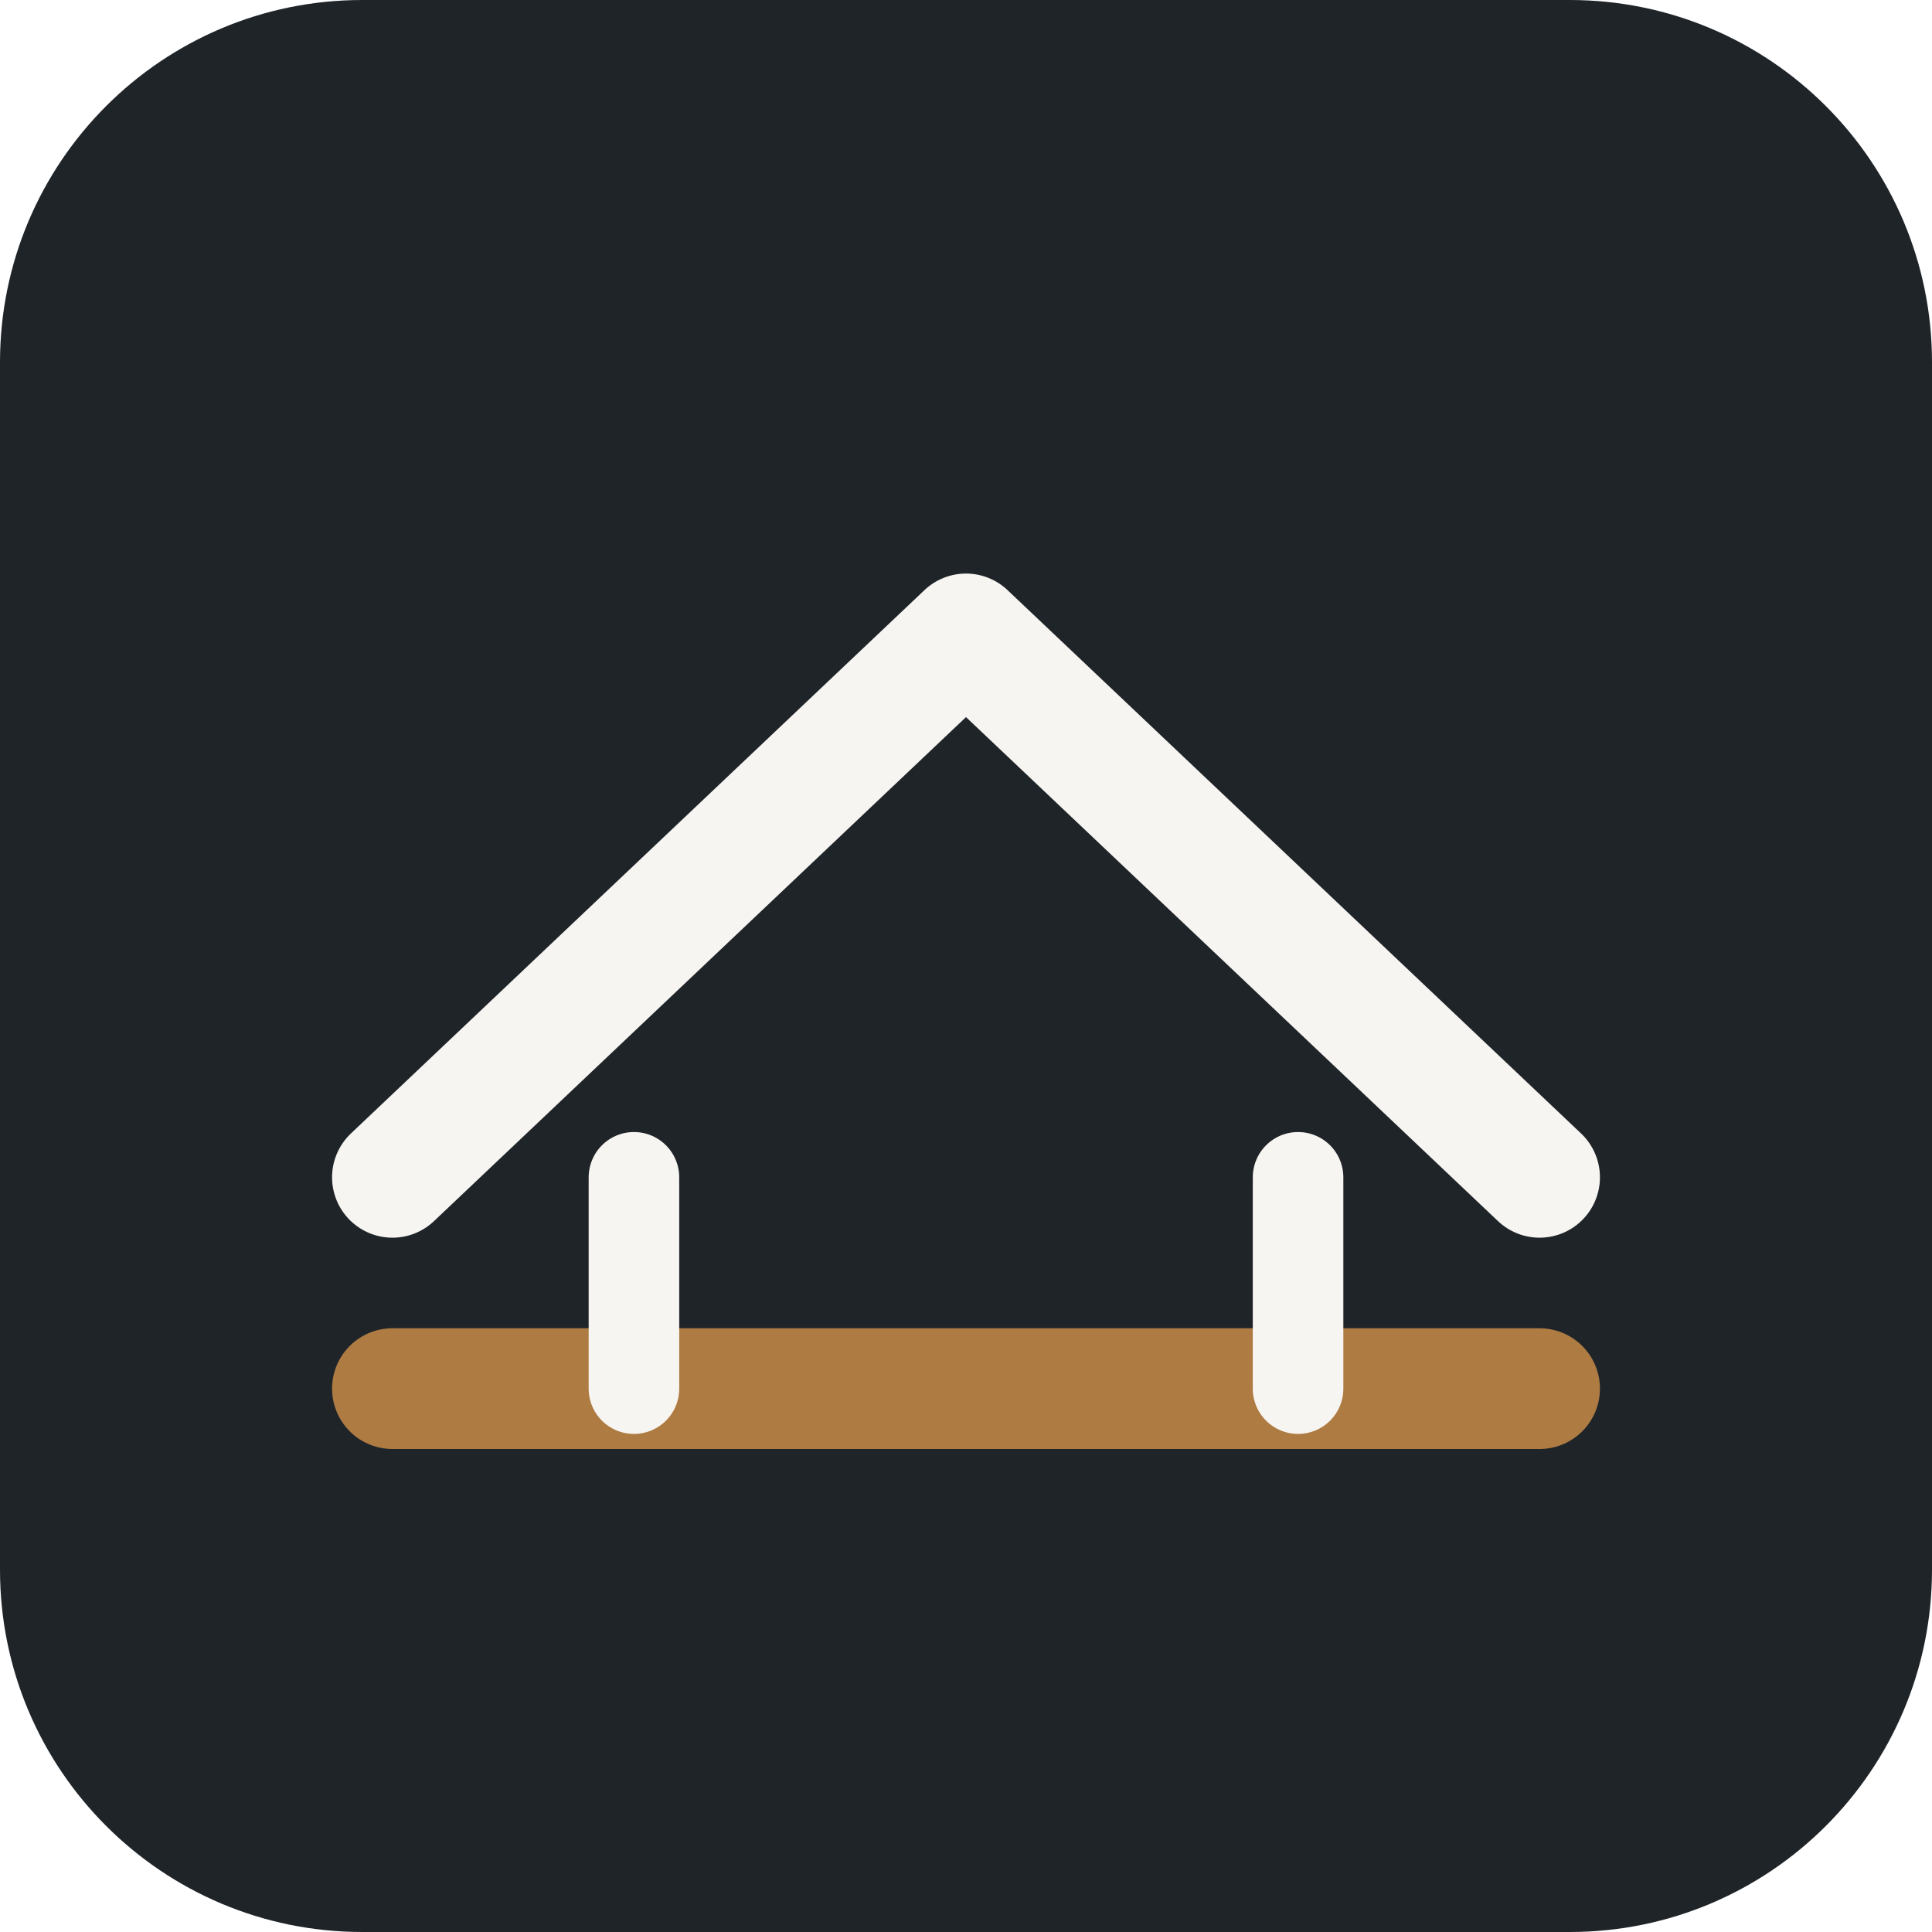
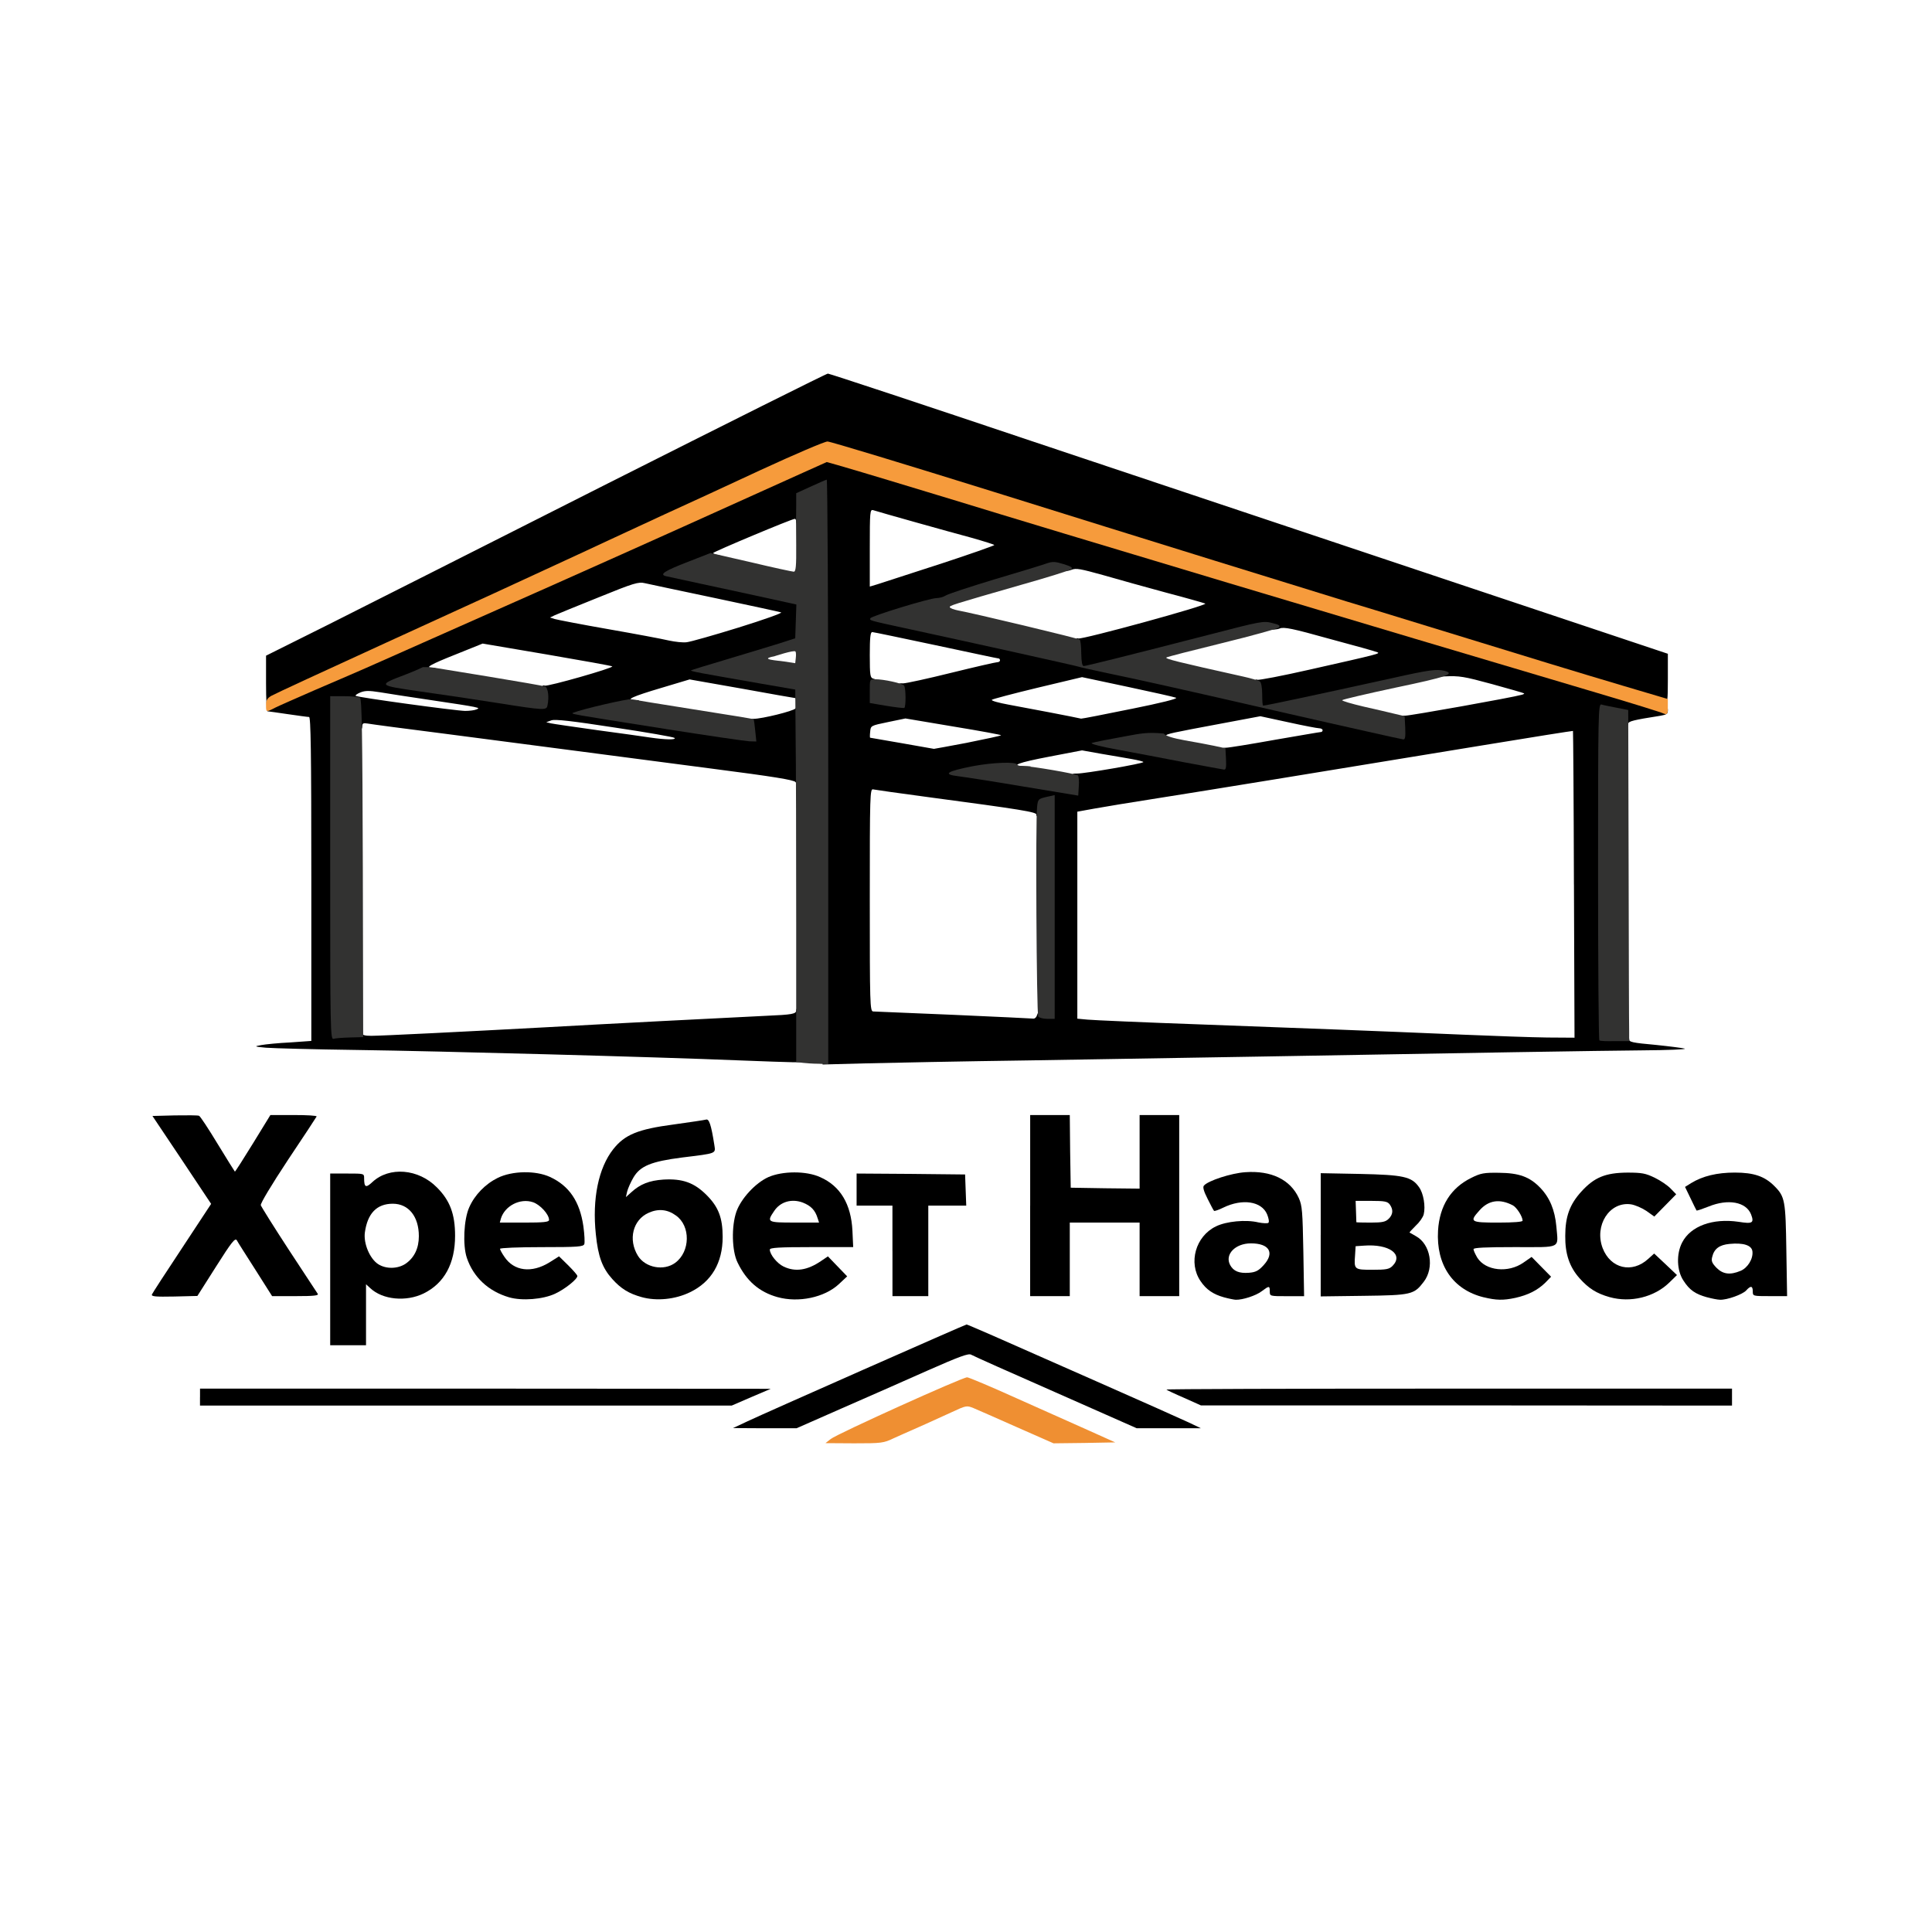
<svg xmlns="http://www.w3.org/2000/svg" width="64" height="64" viewBox="0 0 64 64" fill="none">
-   <rect width="64" height="64" rx="12" fill="#1F2429" />
-   <path d="M13 39L32 21L51 39" stroke="#F7F5F1" stroke-width="4" stroke-linecap="round" stroke-linejoin="round" />
-   <path d="M13 46H51" stroke="#AE7B43" stroke-width="4" stroke-linecap="round" />
-   <path d="M21 46V39M43 46V39" stroke="#F7F5F1" stroke-width="3" stroke-linecap="round" />
+   <path d="M24.751 47.087C25.357 46.8 31.982 43.875 32.019 43.875C32.038 43.875 32.426 44.044 32.888 44.244C33.344 44.444 34.901 45.132 36.344 45.769C37.788 46.406 39.15 47.013 39.375 47.119L39.782 47.313H38.719H37.656L34.969 46.125C33.488 45.475 32.231 44.913 32.169 44.875C32.082 44.825 31.775 44.938 30.7 45.413C29.956 45.744 28.682 46.306 27.863 46.663L26.387 47.313H25.331L24.281 47.307L24.75 47.088L24.751 47.087Z" fill="black" />
+   <path d="M6.626 46.281V46H16.082L25.532 46.006L24.888 46.281L24.238 46.562H15.431H6.625V46.281H6.626Z" fill="black" />
+   <path d="M39.225 46.306C38.919 46.175 38.657 46.05 38.638 46.031C38.619 46.012 42.825 46 47.988 46H57.375V46.281V46.562L48.582 46.556H39.782L39.225 46.306Z" fill="black" />
+   <path d="M10.938 41.718V38.875H11.5C12.056 38.875 12.062 38.875 12.062 39.025C12.062 39.337 12.118 39.362 12.337 39.156C12.894 38.638 13.862 38.712 14.475 39.337C14.906 39.768 15.075 40.219 15.075 40.937C15.075 41.856 14.719 42.512 14.031 42.849C13.45 43.131 12.675 43.056 12.269 42.675L12.125 42.543V43.55V44.562H11.532H10.938V41.718H10.938ZM13.437 41.862C13.725 41.662 13.875 41.35 13.875 40.95C13.875 40.3 13.537 39.875 13.012 39.875C12.481 39.875 12.175 40.194 12.087 40.825C12.037 41.194 12.25 41.694 12.525 41.875C12.787 42.044 13.175 42.037 13.437 41.862Z" fill="black" />
+   <path d="M16.863 42.975C16.181 42.775 15.681 42.313 15.463 41.663C15.325 41.25 15.363 40.394 15.544 39.994C15.725 39.581 16.081 39.219 16.488 39.019C16.969 38.782 17.744 38.769 18.219 38.988C18.856 39.282 19.206 39.8 19.325 40.619C19.363 40.894 19.375 41.157 19.356 41.213C19.319 41.3 19.144 41.313 17.938 41.313C17.181 41.313 16.563 41.338 16.563 41.369C16.563 41.394 16.625 41.513 16.707 41.631C17.026 42.112 17.613 42.181 18.2 41.819L18.519 41.618L18.826 41.919C18.988 42.081 19.126 42.237 19.126 42.269C19.126 42.375 18.713 42.706 18.388 42.856C17.988 43.043 17.294 43.1 16.863 42.975L16.863 42.975ZM18.188 40.413C18.188 40.226 17.894 39.907 17.656 39.825C17.231 39.682 16.725 39.944 16.594 40.363L16.557 40.5H17.369C18.013 40.5 18.188 40.481 18.188 40.413Z" fill="black" />
+   <path d="M21.257 42.969C20.831 42.85 20.575 42.694 20.282 42.369C19.951 42 19.813 41.625 19.738 40.888C19.613 39.713 19.826 38.688 20.314 38.069C20.695 37.588 21.126 37.407 22.314 37.25C22.845 37.175 23.326 37.106 23.388 37.088C23.488 37.057 23.557 37.25 23.663 37.926C23.707 38.22 23.757 38.201 22.595 38.344C21.57 38.475 21.207 38.625 20.983 39.007C20.895 39.157 20.801 39.369 20.776 39.469L20.733 39.656L20.914 39.494C21.208 39.225 21.507 39.107 21.976 39.075C22.608 39.038 22.995 39.175 23.407 39.588C23.801 39.982 23.939 40.344 23.939 40.976C23.939 41.832 23.57 42.463 22.857 42.807C22.37 43.044 21.757 43.107 21.257 42.969H21.257ZM22.369 41.831C22.869 41.462 22.882 40.607 22.388 40.263C22.113 40.062 21.807 40.031 21.488 40.175C20.963 40.407 20.801 41.063 21.132 41.6C21.376 41.994 21.988 42.113 22.37 41.831H22.369Z" fill="black" />
+   <path d="M25.756 42.969C25.15 42.8 24.725 42.431 24.431 41.819C24.244 41.438 24.225 40.625 24.394 40.138C24.55 39.7 25.025 39.188 25.451 38.994C25.919 38.788 26.707 38.782 27.169 38.994C27.838 39.288 28.194 39.888 28.238 40.769L28.263 41.312H26.882C25.82 41.312 25.501 41.331 25.501 41.394C25.501 41.556 25.745 41.856 25.957 41.956C26.345 42.143 26.745 42.081 27.195 41.775L27.426 41.619L27.745 41.95L28.064 42.281L27.783 42.544C27.308 42.981 26.452 43.162 25.758 42.969H25.756ZM27.087 40.362C27.006 40.087 26.862 39.944 26.594 39.837C26.225 39.7 25.85 39.806 25.644 40.118C25.394 40.487 25.413 40.499 26.319 40.499H27.132L27.088 40.362H27.087Z" fill="black" />
+   <path d="M40.544 42.975C40.188 42.875 39.957 42.719 39.769 42.437C39.356 41.831 39.606 40.95 40.281 40.625C40.625 40.456 41.275 40.394 41.687 40.494C41.843 40.525 41.993 40.531 42.018 40.506C42.05 40.475 42.025 40.35 41.974 40.225C41.793 39.794 41.156 39.694 40.519 40.006C40.368 40.081 40.231 40.125 40.218 40.112C40.2 40.1 40.106 39.918 40.006 39.718C39.875 39.462 39.837 39.324 39.881 39.275C40.018 39.112 40.787 38.862 41.25 38.831C42.112 38.769 42.744 39.075 43.025 39.688C43.137 39.938 43.15 40.131 43.175 41.456L43.2 42.938H42.631C42.069 42.938 42.063 42.938 42.063 42.781C42.063 42.587 42.044 42.587 41.794 42.775C41.607 42.919 41.163 43.063 40.938 43.056C40.888 43.056 40.706 43.019 40.544 42.975L40.544 42.975ZM41.863 41.906C42.232 41.5 42.05 41.188 41.438 41.188C40.919 41.188 40.563 41.556 40.75 41.906C40.862 42.112 41.05 42.187 41.375 42.162C41.6 42.144 41.694 42.093 41.863 41.906Z" fill="black" />
+   <path d="M49.15 42.975C48.132 42.725 47.569 41.906 47.637 40.763C47.687 39.944 48.063 39.35 48.737 39.019C49.05 38.862 49.162 38.843 49.656 38.85C50.318 38.856 50.669 38.981 51.019 39.343C51.338 39.674 51.506 40.081 51.556 40.624C51.618 41.38 51.756 41.312 50.181 41.312C49.206 41.312 48.812 41.331 48.812 41.38C48.812 41.424 48.868 41.543 48.937 41.662C49.212 42.099 49.962 42.18 50.468 41.824L50.737 41.637L51.062 41.968L51.382 42.293L51.188 42.493C50.931 42.743 50.619 42.899 50.2 42.993C49.794 43.081 49.562 43.074 49.15 42.974V42.975ZM50.438 40.437C50.438 40.3 50.244 40 50.119 39.931C49.681 39.7 49.306 39.756 49.006 40.1C48.669 40.475 48.706 40.5 49.625 40.5C50.15 40.5 50.437 40.475 50.437 40.438L50.438 40.437Z" fill="black" />
+   <path d="M53.319 42.969C52.882 42.844 52.626 42.682 52.319 42.338C51.988 41.963 51.844 41.531 51.851 40.938C51.851 40.3 52.001 39.894 52.382 39.475C52.813 39 53.182 38.85 53.907 38.844C54.395 38.844 54.513 38.869 54.813 39.013C55.007 39.107 55.245 39.269 55.345 39.375L55.526 39.562L55.164 39.931L54.801 40.3L54.539 40.113C54.389 40.013 54.158 39.913 54.02 39.894C53.314 39.8 52.808 40.594 53.089 41.344C53.351 42.025 54.064 42.194 54.602 41.7L54.796 41.525L55.177 41.882L55.552 42.238L55.296 42.488C54.802 42.969 54.015 43.163 53.321 42.969H53.319Z" fill="black" />
+   <path d="M56.55 42.975C56.163 42.868 55.969 42.737 55.769 42.425C55.544 42.093 55.525 41.537 55.725 41.156C56.007 40.612 56.738 40.349 57.594 40.474C58.057 40.549 58.113 40.512 58.007 40.23C57.844 39.812 57.244 39.705 56.6 39.968C56.394 40.049 56.213 40.112 56.2 40.099C56.188 40.08 56.1 39.905 56 39.693L55.819 39.318L56.019 39.193C56.407 38.956 56.882 38.843 57.469 38.843C58.1 38.843 58.457 38.968 58.775 39.286C59.132 39.642 59.15 39.768 59.175 41.424L59.2 42.936H58.632C58.069 42.936 58.063 42.936 58.063 42.78C58.063 42.593 57.994 42.58 57.844 42.749C57.725 42.88 57.201 43.068 56.976 43.055C56.901 43.055 56.713 43.018 56.55 42.974V42.975ZM57.657 42.1C57.894 42 58.082 41.7 58.051 41.45C58.026 41.25 57.751 41.162 57.295 41.206C56.957 41.237 56.782 41.368 56.719 41.637C56.682 41.774 56.713 41.843 56.863 41.999C57.076 42.212 57.313 42.243 57.657 42.099V42.1Z" fill="black" />
+   <path d="M5.032 42.881C5.05 42.837 5.5 42.143 6.031 41.343L6.994 39.88L6.025 38.424L5.05 36.968L5.788 36.949C6.194 36.943 6.556 36.943 6.594 36.962C6.631 36.974 6.907 37.393 7.213 37.899C7.519 38.399 7.775 38.812 7.781 38.812C7.794 38.812 8.063 38.393 8.382 37.874L8.957 36.937H9.738C10.163 36.937 10.501 36.955 10.488 36.986C10.476 37.011 10.051 37.662 9.539 38.424C8.982 39.268 8.626 39.862 8.639 39.924C8.658 39.98 9.076 40.649 9.57 41.405C10.07 42.162 10.495 42.818 10.527 42.861C10.558 42.917 10.402 42.936 9.795 42.936H9.014L8.464 42.068C8.158 41.587 7.876 41.149 7.845 41.086C7.789 40.999 7.676 41.136 7.158 41.955L6.539 42.93L5.771 42.949C5.145 42.961 5.008 42.949 5.033 42.88L5.032 42.881Z" fill="black" />
+   <path d="M29.563 41.438V39.938H28.97H28.376V39.406V38.875L30.176 38.887L31.97 38.906L31.989 39.425L32.008 39.937H31.376H30.751V41.437V42.937H30.158H29.564V41.437L29.563 41.438Z" fill="black" />
+   <path d="M34.126 39.938V36.938H34.782H35.438L35.45 38.144L35.469 39.344L36.613 39.363L37.751 39.375V38.156V36.938H38.407H39.063V39.937V42.937H38.407H37.751V41.719V40.5H36.594H35.438V41.719V42.937H34.781H34.125V39.937L34.126 39.938Z" fill="black" />
+   <path d="M43.751 40.907V38.863L45.05 38.888C46.488 38.919 46.763 38.976 47.007 39.326C47.157 39.532 47.226 39.963 47.163 40.225C47.138 40.325 47.019 40.494 46.894 40.607C46.775 40.726 46.681 40.826 46.694 40.832C46.706 40.838 46.806 40.888 46.906 40.951C47.387 41.213 47.525 41.994 47.162 42.463C46.843 42.882 46.756 42.907 45.175 42.926L43.75 42.945V40.907L43.751 40.907ZM46.126 41.938C46.507 41.557 46.02 41.201 45.188 41.263L44.907 41.282L44.888 41.582C44.851 42.057 44.863 42.063 45.469 42.063C45.92 42.063 46.02 42.044 46.126 41.938ZM46.001 40.376C46.151 40.225 46.157 40.069 46.038 39.9C45.963 39.8 45.869 39.781 45.425 39.781H44.907L44.919 40.125C44.925 40.313 44.931 40.475 44.931 40.488C44.938 40.494 45.15 40.5 45.407 40.5C45.794 40.5 45.9 40.475 46 40.375L46.001 40.376Z" fill="black" />
+   <path d="M27.25 25.75C27.25 18.163 27.232 16.244 27.175 16.269C27.132 16.288 26.975 16.344 26.831 16.406L26.569 16.512L26.55 16.925C26.538 17.181 26.5 17.343 26.456 17.362C26.413 17.375 26.375 17.343 26.375 17.287C26.375 17.231 26.356 17.187 26.331 17.187C26.231 17.187 23.625 18.281 23.625 18.319C23.625 18.344 23.7 18.375 23.8 18.388C23.931 18.4 23.806 18.469 23.256 18.682C22.862 18.838 22.569 18.969 22.6 18.976C22.631 18.982 23.538 19.182 24.612 19.413L26.569 19.838L26.55 20.588L26.531 21.332L25.968 21.513C25.662 21.613 25.044 21.8 24.593 21.938C24.15 22.069 23.812 22.182 23.843 22.188C23.881 22.188 24.5 22.301 25.218 22.426L26.531 22.657V22.963C26.531 23.157 26.5 23.282 26.456 23.3C26.412 23.313 26.375 23.282 26.375 23.225C26.375 23.169 26.362 23.125 26.344 23.125C26.331 23.125 25.537 22.988 24.581 22.813L22.844 22.507L21.906 22.788C20.957 23.069 20.694 23.188 21.032 23.188C21.319 23.188 21.151 23.269 20.519 23.444L19.919 23.601L21.288 23.813C22.038 23.925 23.138 24.094 23.719 24.188L24.782 24.35L24.801 24.081C24.82 23.85 24.838 23.812 24.963 23.812C25.244 23.812 26.282 23.556 26.351 23.468C26.538 23.224 26.563 23.374 26.563 24.687C26.563 26 26.538 26.156 26.351 25.906C26.301 25.837 25.619 25.725 23.626 25.468C22.163 25.274 20.126 25.012 19.095 24.875C18.063 24.738 16.126 24.488 14.782 24.312C13.445 24.143 12.27 23.987 12.176 23.968C12.032 23.943 12.001 23.962 12.001 24.062C12.001 24.143 11.97 24.175 11.907 24.15C11.838 24.119 11.813 24.006 11.813 23.681V23.25H11.469H11.125V28.725V34.206L11.562 34.169C11.919 34.138 12 34.15 12 34.225C12 34.288 12.081 34.313 12.3 34.313C12.625 34.313 15.394 34.175 18.062 34.031C19.819 33.931 24.081 33.712 25.375 33.65C26.25 33.613 26.375 33.588 26.375 33.469C26.375 33.419 26.419 33.375 26.469 33.375C26.55 33.375 26.562 33.519 26.562 34.281V35.188H26.268C26.1 35.188 25.294 35.157 24.468 35.126C21.75 35.013 14.518 34.819 11.844 34.782C10.4 34.763 9.038 34.725 8.812 34.707C8.412 34.669 8.412 34.663 8.656 34.619C8.794 34.594 9.225 34.55 9.613 34.532L10.313 34.482V29.12C10.313 24.863 10.294 23.751 10.238 23.751C10.194 23.751 9.876 23.707 9.532 23.657C9.188 23.607 8.888 23.563 8.863 23.563C8.832 23.563 8.813 23.151 8.813 22.638V21.72L10.894 20.682C12.032 20.107 16.201 18.007 20.15 16.007C24.107 14.013 27.375 12.376 27.425 12.376C27.475 12.376 30.538 13.389 34.237 14.632C37.944 15.87 44.181 17.957 48.106 19.27L55.25 21.657V22.482C55.25 23.214 55.237 23.307 55.144 23.332C55.037 23.357 55.037 23.363 55.144 23.369C55.212 23.375 55.25 23.425 55.25 23.526C55.25 23.651 55.212 23.675 54.987 23.713C54.113 23.85 53.938 23.894 53.938 23.975C53.938 24.025 53.894 24.062 53.844 24.062C53.781 24.062 53.75 24 53.75 23.881C53.75 23.719 53.725 23.7 53.437 23.644L53.125 23.582L53.137 28.932L53.156 34.282L53.581 34.301C53.938 34.313 53.921 34.301 53.972 34.424C53.953 34.518 54.081 34.545 54.844 34.613C55.325 34.663 55.763 34.719 55.813 34.738C55.863 34.763 55.244 34.788 54.438 34.794C53.013 34.807 48.675 34.876 41.688 35.001C39.813 35.032 36.425 35.088 34.156 35.126C31.888 35.157 29.406 35.207 28.644 35.226L27.25 35.263V25.75H27.25ZM52.138 29.3C52.132 26.506 52.113 24.219 52.107 24.213C52.101 24.207 50.757 24.419 49.126 24.688C43.494 25.613 39.963 26.188 38.376 26.438C37.501 26.575 36.539 26.732 36.239 26.788L35.688 26.888V30.313V33.745L36.02 33.776C36.195 33.794 37.92 33.87 39.845 33.938C43.532 34.075 45.401 34.144 48.47 34.275C49.502 34.319 50.751 34.363 51.252 34.369L52.158 34.375L52.139 29.3H52.138ZM34.357 33.619C34.388 33.513 34.426 33.494 34.569 33.525L34.75 33.562V30.093C34.75 27.049 34.738 26.624 34.656 26.624C34.594 26.624 34.562 26.693 34.562 26.843C34.562 27.018 34.538 27.062 34.438 27.062C34.369 27.062 34.319 27.025 34.331 26.987C34.344 26.9 33.844 26.818 30.75 26.406C29.806 26.281 28.981 26.162 28.925 26.15C28.819 26.119 28.813 26.325 28.813 29.806C28.813 33.281 28.819 33.499 28.925 33.506C28.981 33.506 30.188 33.562 31.594 33.618C33.006 33.681 34.194 33.737 34.237 33.743C34.287 33.743 34.337 33.694 34.356 33.618L34.357 33.619ZM35.532 25.875C35.488 25.631 35.494 25.625 35.669 25.625C35.919 25.631 37.875 25.294 37.875 25.244C37.875 25.225 37.7 25.182 37.488 25.144C37.269 25.107 36.813 25.025 36.469 24.969L35.844 24.857L34.769 25.063C33.719 25.263 33.444 25.369 33.926 25.382L34.157 25.388L33.876 25.45C33.719 25.481 33.469 25.494 33.313 25.475C33.157 25.463 32.895 25.481 32.72 25.519C32.413 25.581 32.426 25.588 33.938 25.85C34.782 25.994 35.494 26.113 35.519 26.119C35.551 26.119 35.557 26.013 35.532 25.875ZM40.438 25.013C40.438 24.794 40.45 24.769 40.613 24.769C40.707 24.769 41.438 24.65 42.238 24.506C43.038 24.369 43.719 24.25 43.751 24.25C43.788 24.25 43.813 24.225 43.813 24.188C43.813 24.157 43.763 24.126 43.707 24.126C43.645 24.126 43.182 24.038 42.675 23.926L41.751 23.726L40.488 23.963C38.782 24.282 38.626 24.313 38.626 24.375C38.626 24.406 38.701 24.444 38.801 24.456C38.895 24.475 38.745 24.481 38.469 24.481C38.194 24.475 37.801 24.512 37.595 24.562L37.219 24.65L37.532 24.706C37.707 24.737 38.407 24.868 39.095 25C39.782 25.131 40.363 25.244 40.395 25.244C40.419 25.25 40.438 25.144 40.438 25.013H40.438ZM32.057 24.6C32.65 24.481 33.15 24.375 33.163 24.356C33.175 24.344 32.469 24.212 31.594 24.069L29.994 23.8L29.419 23.919C28.844 24.038 28.844 24.038 28.826 24.238C28.813 24.35 28.813 24.438 28.826 24.438C28.869 24.444 30.913 24.8 30.938 24.807C30.957 24.807 31.456 24.713 32.057 24.601V24.6ZM22.344 24.444C22.307 24.413 21.413 24.257 20.357 24.1C18.938 23.881 18.388 23.819 18.263 23.863L18.095 23.925L18.251 23.962C18.338 23.981 19.026 24.081 19.782 24.187C20.538 24.287 21.326 24.4 21.532 24.431C22.044 24.506 22.413 24.512 22.344 24.444V24.444ZM46.55 23.707C46.701 23.713 50.126 23.1 50.394 23.019C50.456 23.007 50.5 22.982 50.488 22.969C50.476 22.957 50.001 22.819 49.431 22.663C48.488 22.407 48.35 22.382 47.838 22.407C47.494 22.419 46.844 22.526 46.157 22.682C44.156 23.132 43.013 23.375 42.894 23.382C42.625 23.388 43.1 23.519 44.688 23.869L46.344 24.232L46.363 23.97C46.382 23.732 46.394 23.707 46.55 23.707V23.707ZM37.457 23.488C38.475 23.282 39.032 23.144 38.957 23.113C38.895 23.088 38.169 22.925 37.344 22.75L35.844 22.431L34.376 22.781C33.569 22.975 32.882 23.157 32.857 23.181C32.826 23.213 33.082 23.282 33.419 23.344C33.907 23.431 35.669 23.769 35.813 23.806C35.832 23.812 36.569 23.669 37.457 23.487V23.488ZM15.782 23.5C15.932 23.444 15.932 23.438 14.251 23.188C13.582 23.088 12.832 22.975 12.582 22.931C12.226 22.875 12.095 22.875 11.938 22.938C11.832 22.981 11.763 23.031 11.782 23.05C11.826 23.1 15.082 23.543 15.407 23.55C15.545 23.55 15.714 23.531 15.783 23.5H15.782ZM18.044 22.712C18.145 22.75 20.332 22.125 20.282 22.075C20.263 22.056 19.288 21.881 18.119 21.681L15.988 21.319L15.12 21.669C14.251 22.013 14.057 22.125 14.319 22.125C14.457 22.125 14.457 22.125 14.338 22.219C14.276 22.269 14.044 22.369 13.832 22.444C13.613 22.525 13.451 22.594 13.457 22.606C13.469 22.612 14.25 22.737 15.194 22.875C16.138 23.012 17.131 23.163 17.407 23.206L17.907 23.282L17.926 22.981C17.945 22.737 17.963 22.681 18.044 22.712ZM29.782 22.944C29.738 22.631 29.738 22.631 29.919 22.637C30.013 22.637 30.732 22.481 31.513 22.287C32.301 22.093 32.982 21.937 33.032 21.937C33.082 21.937 33.126 21.912 33.126 21.875C33.126 21.844 33.107 21.813 33.082 21.813C33.051 21.813 32.119 21.613 31.001 21.375C29.882 21.138 28.932 20.938 28.894 20.938C28.832 20.938 28.813 21.132 28.813 21.694C28.813 22.388 28.826 22.451 28.932 22.482C29.038 22.507 29.051 22.551 29.019 22.807L28.988 23.107L29.382 23.169C29.601 23.206 29.795 23.238 29.801 23.244C29.813 23.244 29.807 23.113 29.782 22.944V22.944ZM41.594 22.837C41.557 22.531 41.563 22.487 41.651 22.518C41.7 22.537 42.482 22.387 43.388 22.181C45.688 21.663 45.731 21.65 45.625 21.606C45.575 21.581 44.863 21.381 44.044 21.163C42.813 20.819 42.531 20.762 42.394 20.819C42.3 20.856 42.132 20.869 42.019 20.843C41.825 20.812 40.844 21.037 37.956 21.8L36.819 22.094L38.05 22.363C39.012 22.575 41.494 23.144 41.619 23.181C41.631 23.181 41.619 23.031 41.594 22.837H41.594ZM35.626 21.462C35.626 21.175 35.645 21.119 35.719 21.15C35.844 21.194 40.026 20.05 39.926 19.994C39.882 19.975 39.295 19.806 38.626 19.631C37.958 19.45 37.014 19.188 36.539 19.05C35.795 18.844 35.645 18.813 35.495 18.875C35.389 18.919 35.245 18.931 35.114 18.9C35.001 18.875 34.883 18.856 34.845 18.869C33.807 19.163 31.62 19.844 31.52 19.913C31.445 19.963 31.314 20 31.238 20C31.157 20 30.732 20.1 30.289 20.231L29.482 20.468L29.82 20.543C30.007 20.587 30.694 20.737 31.345 20.875C32.001 21.018 33.195 21.281 34.001 21.462C34.807 21.649 35.507 21.799 35.551 21.806C35.601 21.812 35.626 21.706 35.626 21.462L35.626 21.462ZM24.47 20.787C25.294 20.531 25.926 20.306 25.876 20.287C25.826 20.268 24.838 20.056 23.688 19.812C22.538 19.568 21.488 19.35 21.363 19.319C21.151 19.268 21 19.312 19.832 19.787C19.113 20.074 18.463 20.343 18.376 20.381L18.22 20.456L18.376 20.506C18.463 20.531 19.263 20.687 20.157 20.843C21.05 20.999 21.951 21.168 22.157 21.218C22.363 21.262 22.632 21.293 22.751 21.274C22.869 21.262 23.644 21.043 24.47 20.787V20.787ZM47.438 21.031C47.319 20.987 47.176 20.95 47.126 20.95C47.076 20.95 47.132 20.987 47.251 21.031C47.37 21.075 47.513 21.112 47.563 21.112C47.613 21.112 47.557 21.075 47.438 21.031ZM46.469 20.744C46.263 20.675 45.645 20.482 45.094 20.313C42.832 19.625 37.101 17.85 32.413 16.381L27.413 14.819L26.663 15.169C26.244 15.363 25.132 15.875 24.188 16.312C23.245 16.75 21.976 17.331 21.376 17.612C20.776 17.887 19.988 18.25 19.626 18.419C19.263 18.588 18.557 18.919 18.044 19.156C17.538 19.387 17.132 19.594 17.145 19.606C17.17 19.625 21.294 17.794 25.032 16.094C25.995 15.657 26.889 15.257 27.02 15.207C27.426 15.037 27.276 15 32.901 16.713C36.532 17.819 37.595 18.144 41.627 19.344C43.777 19.988 45.789 20.588 46.095 20.688C46.408 20.788 46.702 20.863 46.752 20.863C46.802 20.863 46.677 20.807 46.47 20.744H46.469ZM16.813 19.781C16.969 19.7 17.069 19.631 17.032 19.631C17.001 19.631 16.845 19.7 16.688 19.781C16.532 19.863 16.438 19.931 16.469 19.931C16.506 19.931 16.656 19.863 16.813 19.781ZM31.126 18.688C32.119 18.363 32.932 18.075 32.938 18.056C32.938 18.038 32.594 17.931 32.175 17.812C31.425 17.612 29.138 16.969 28.925 16.9C28.819 16.869 28.813 16.956 28.813 18.15V19.431L29.063 19.356C29.201 19.312 30.126 19.012 31.126 18.687V18.688Z" fill="black" />
+   <path d="M26.581 35.206L26.375 35.181V30.543C26.375 27.994 26.369 25.218 26.356 24.375L26.344 22.843L25.187 22.643C23.106 22.281 22.869 22.237 22.893 22.206C22.906 22.194 23.437 22.031 24.068 21.844C24.7 21.656 25.474 21.419 25.781 21.325L26.343 21.144L26.362 20.582L26.381 20.025L25.299 19.788C24.706 19.657 23.768 19.457 23.218 19.338C22.668 19.219 22.149 19.107 22.068 19.088C21.824 19.032 22.006 18.913 22.819 18.6L23.537 18.319L24.875 18.625C25.606 18.8 26.25 18.938 26.294 18.938C26.363 18.938 26.381 18.763 26.375 18.05C26.369 17.557 26.369 16.969 26.375 16.744V16.338L26.856 16.119C27.118 16 27.356 15.894 27.387 15.888C27.412 15.876 27.437 20.225 27.437 25.557V35.251L27.112 35.238C26.931 35.238 26.687 35.219 26.581 35.207V35.206ZM26.35 21.581C26.3 21.525 25.645 21.742 25.645 21.742C25.11 21.844 25.774 21.881 25.981 21.913L26.343 21.969L26.362 21.794C26.374 21.694 26.368 21.6 26.35 21.581Z" fill="#323231" />
+   <path d="M52.981 34.463C52.956 34.438 52.938 31.919 52.938 28.863C52.938 23.601 52.944 23.307 53.05 23.338C53.106 23.357 53.331 23.4 53.55 23.444L53.937 23.519L53.95 28.694C53.956 31.544 53.962 34.007 53.968 34.175V34.488H53.5C53.238 34.494 53.006 34.488 52.981 34.463V34.463Z" fill="#323231" />
+   <path d="M10.938 28.756V23.062H11.394C11.638 23.062 11.881 23.087 11.925 23.113C11.987 23.156 12.006 24.294 12.019 28.762L12.031 34.356L11.594 34.368C11.357 34.374 11.106 34.393 11.05 34.412C10.944 34.443 10.938 34.143 10.938 28.756L10.938 28.756Z" fill="#323231" />
+   <path d="M34.393 33.675C34.337 33.588 34.3 27.125 34.356 26.719C34.381 26.475 34.4 26.463 34.662 26.4L34.938 26.338V30.044V33.751H34.694C34.556 33.751 34.425 33.713 34.393 33.675Z" fill="#323231" />
+   <path d="M33.906 26.056C32.912 25.887 31.931 25.737 31.731 25.712C31.212 25.65 31.362 25.55 32.224 25.381C32.875 25.256 33.687 25.225 33.687 25.331C33.687 25.356 33.774 25.375 33.881 25.375C34.156 25.375 35.643 25.631 35.706 25.687C35.737 25.712 35.75 25.875 35.737 26.043L35.718 26.356L33.906 26.056V26.056Z" fill="#323231" />
+   <path d="M39.249 25.256C38.581 25.125 37.587 24.937 37.043 24.837C36.456 24.731 36.106 24.637 36.168 24.612C36.231 24.587 36.769 24.481 37.362 24.375C37.716 24.312 37.996 24.242 38.55 24.3C38.625 24.381 38.837 24.45 39.25 24.525C39.575 24.581 40.013 24.662 40.219 24.706L40.594 24.787L40.613 25.143C40.625 25.406 40.613 25.5 40.55 25.494C40.507 25.488 39.919 25.381 39.251 25.256L39.249 25.256Z" fill="#323231" />
+   <path d="M22.062 24.15C18.806 23.638 18.887 23.65 18.999 23.607C19.293 23.488 20.812 23.138 20.912 23.163C20.974 23.176 21.912 23.332 22.993 23.501C24.068 23.67 24.955 23.813 24.968 23.826C24.974 23.838 24.999 24.007 25.018 24.207L25.055 24.563L24.824 24.557C24.699 24.551 23.455 24.37 22.061 24.151L22.062 24.15Z" fill="#323231" />
+   <path d="M45.312 24.237C44.712 24.106 43.431 23.812 42.469 23.594C39.087 22.818 37.712 22.512 36.75 22.313C36.219 22.2 35.762 22.1 35.743 22.088C35.712 22.069 32.419 21.337 29.969 20.807C28.787 20.55 28.806 20.556 28.831 20.482C28.856 20.406 30.781 19.819 31.018 19.813C31.112 19.813 31.256 19.776 31.331 19.726C31.406 19.676 32.131 19.438 32.937 19.194C33.743 18.957 34.518 18.719 34.656 18.669C34.875 18.594 34.95 18.6 35.237 18.688C35.493 18.769 35.55 18.807 35.487 18.857C35.443 18.894 34.706 19.126 33.843 19.369C31.518 20.038 31.431 20.063 31.468 20.12C31.48 20.151 31.605 20.195 31.73 20.22C32.218 20.307 35.718 21.144 35.768 21.188C35.793 21.207 35.818 21.413 35.818 21.645C35.824 21.932 35.849 22.063 35.899 22.063C35.98 22.063 37.305 21.732 40.124 21.007C41.768 20.581 41.855 20.563 42.142 20.638C42.374 20.694 42.424 20.725 42.361 20.788C42.318 20.825 41.468 21.063 40.474 21.306C39.48 21.55 38.649 21.762 38.637 21.781C38.593 21.825 38.993 21.925 41.187 22.413C41.443 22.469 41.693 22.544 41.737 22.575C41.781 22.612 41.812 22.787 41.812 23.006C41.812 23.212 41.824 23.375 41.843 23.375C41.937 23.375 43.68 23 46.099 22.469C47.349 22.188 47.593 22.157 47.862 22.225C48.212 22.325 47.918 22.425 46.249 22.775C45.281 22.981 44.48 23.169 44.462 23.194C44.45 23.219 44.768 23.312 45.168 23.406C45.575 23.5 46.05 23.606 46.218 23.65L46.531 23.725L46.55 24.112C46.562 24.4 46.55 24.5 46.487 24.494C46.443 24.487 45.912 24.375 45.312 24.237Z" fill="#323231" />
+   <path d="M16.437 23.281C15.731 23.169 14.6 23 13.919 22.906C12.5 22.7 12.5 22.7 13.437 22.344C13.762 22.219 13.959 22.124 14.01 22.099C14.086 22.099 14.112 22.099 14.214 22.099L14.418 22.124C14.418 22.124 17.987 22.7 18.062 22.743C18.156 22.793 18.194 23.093 18.137 23.362C18.106 23.537 18.056 23.537 16.437 23.281V23.281Z" fill="#323231" />
+   <path d="M29.363 23.382L28.812 23.288V22.894C28.812 22.5 28.812 22.5 28.988 22.5C29.275 22.5 29.9 22.637 29.95 22.712C30.012 22.8 30.012 23.425 29.956 23.45C29.925 23.462 29.662 23.431 29.363 23.381V23.382Z" fill="#323231" />
+   <path d="M55.094 23.631C55.056 23.606 54.062 23.294 52.875 22.944C45.343 20.713 34.944 17.594 31.594 16.563C30.319 16.175 28.319 15.569 27.744 15.406L27.387 15.306L26.494 15.707C26 15.931 24.275 16.706 22.656 17.438C20.119 18.581 16.663 20.119 12.625 21.906C12.025 22.175 11.037 22.6 10.438 22.856C9.837 23.119 9.238 23.381 9.113 23.444C8.812 23.6 8.812 23.6 8.812 23.356C8.812 23.2 8.85 23.131 8.988 23.05C9.081 22.994 10.788 22.206 12.781 21.294C15.894 19.875 17 19.363 19.406 18.25C19.612 18.15 20.038 17.956 20.344 17.813C20.656 17.669 21.412 17.319 22.031 17.031C22.65 16.75 24.075 16.094 25.2 15.569C26.325 15.05 27.318 14.625 27.412 14.625C27.506 14.625 29.975 15.375 32.9 16.287C37.675 17.781 43.769 19.668 44.593 19.919C44.768 19.968 45.987 20.344 47.312 20.75C50.906 21.856 52.193 22.25 53.793 22.725L55.249 23.156V23.425C55.249 23.681 55.222 23.681 55.093 23.631H55.094Z" fill="#F69B3C" />
+   <path d="M27.519 47.669C27.713 47.506 31.875 45.625 32.038 45.625C32.088 45.625 32.831 45.937 33.675 46.319C34.525 46.7 35.606 47.181 36.081 47.393L36.944 47.781L35.919 47.8L34.9 47.812L33.681 47.275C33.013 46.98 32.369 46.693 32.244 46.643C32.025 46.556 32.007 46.556 31.525 46.781C30.681 47.168 30.506 47.243 30.238 47.362C30.087 47.424 29.806 47.556 29.606 47.643C29.269 47.805 29.2 47.812 28.294 47.812L27.344 47.806L27.519 47.669Z" fill="#EF8F32" />
</svg>
